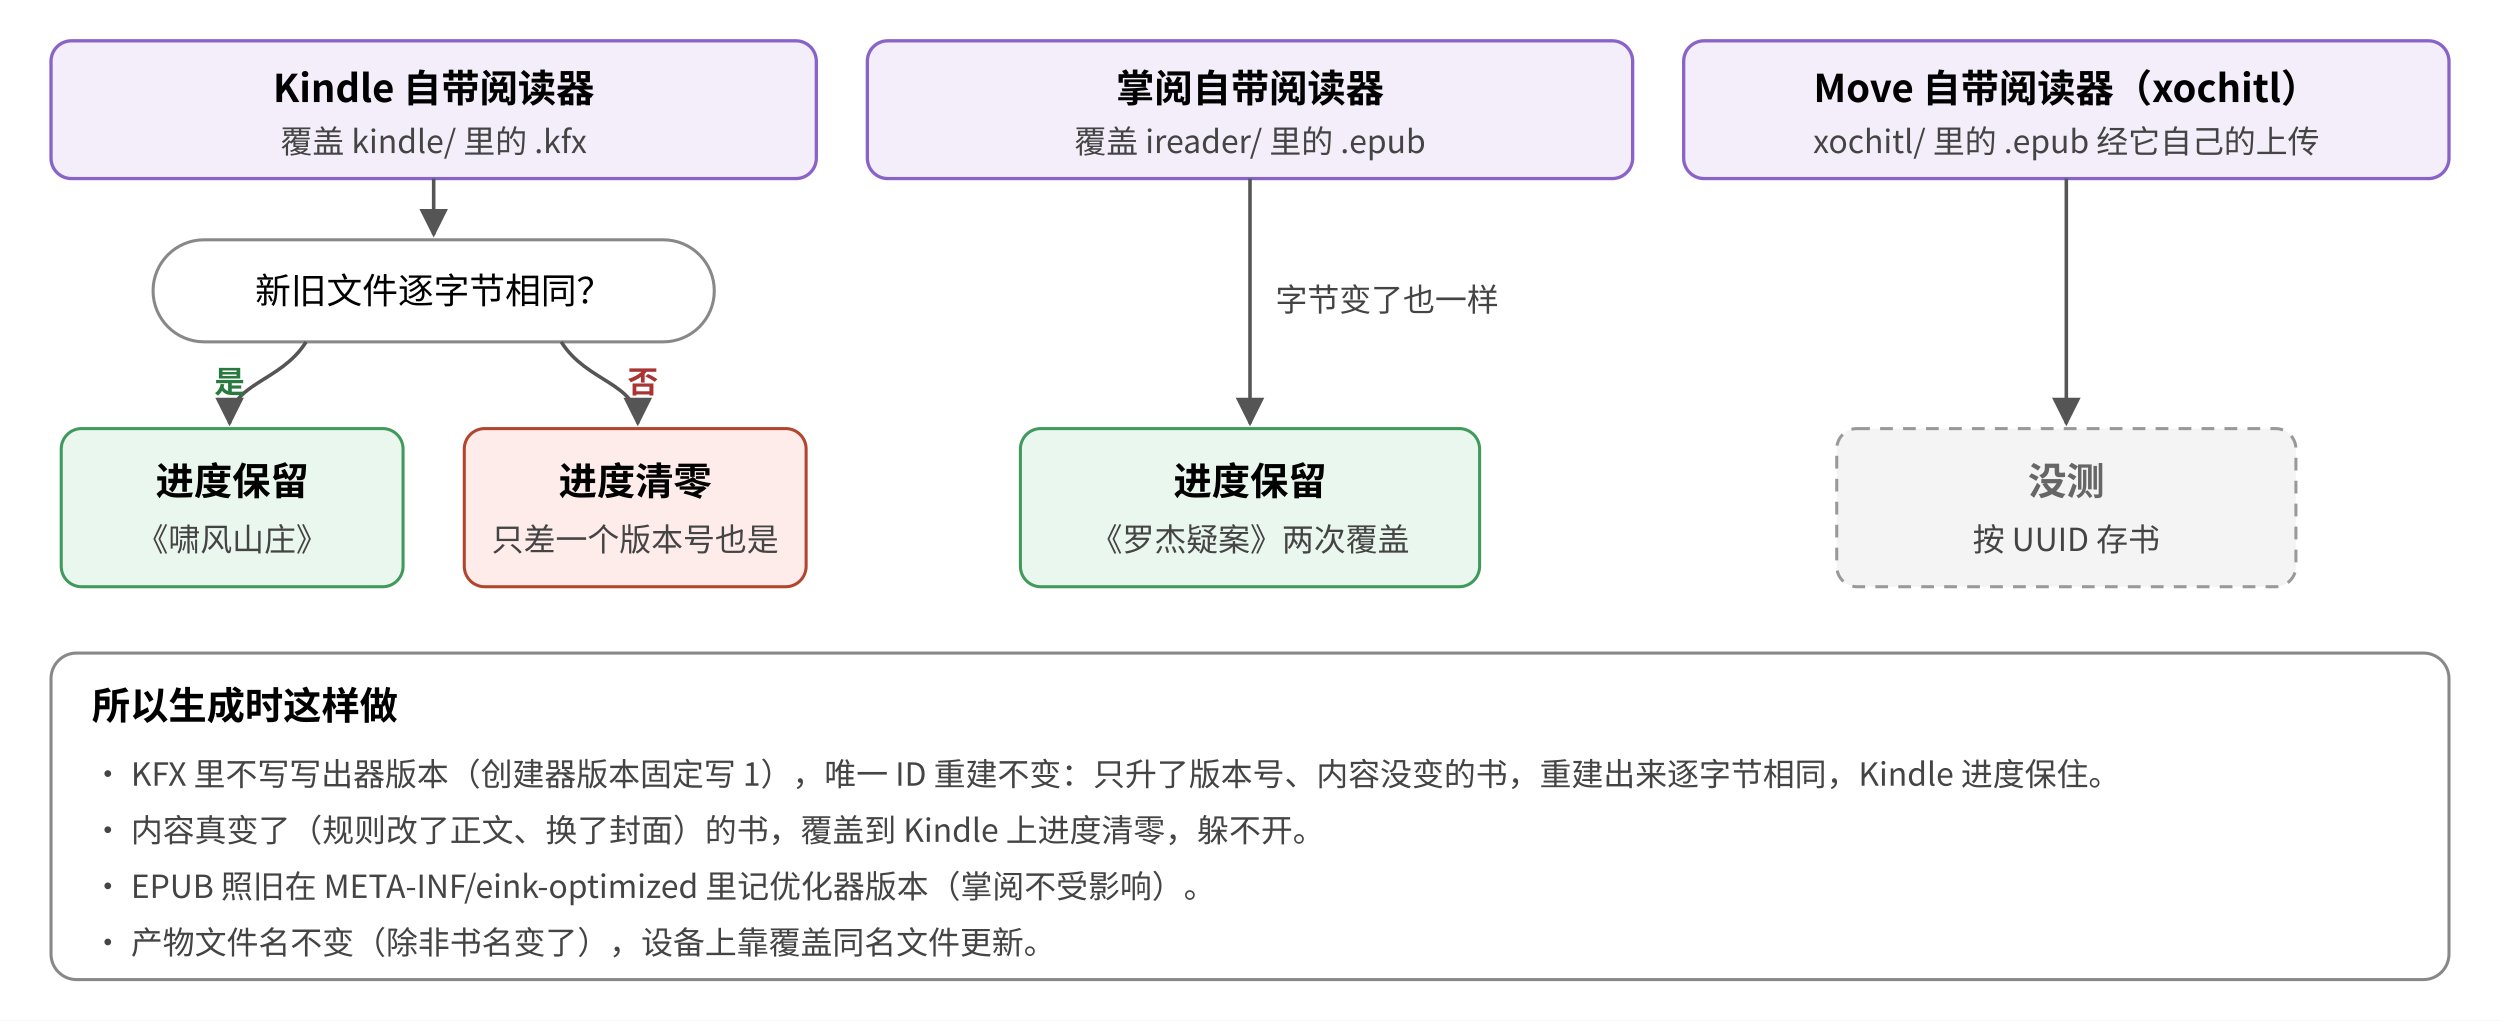
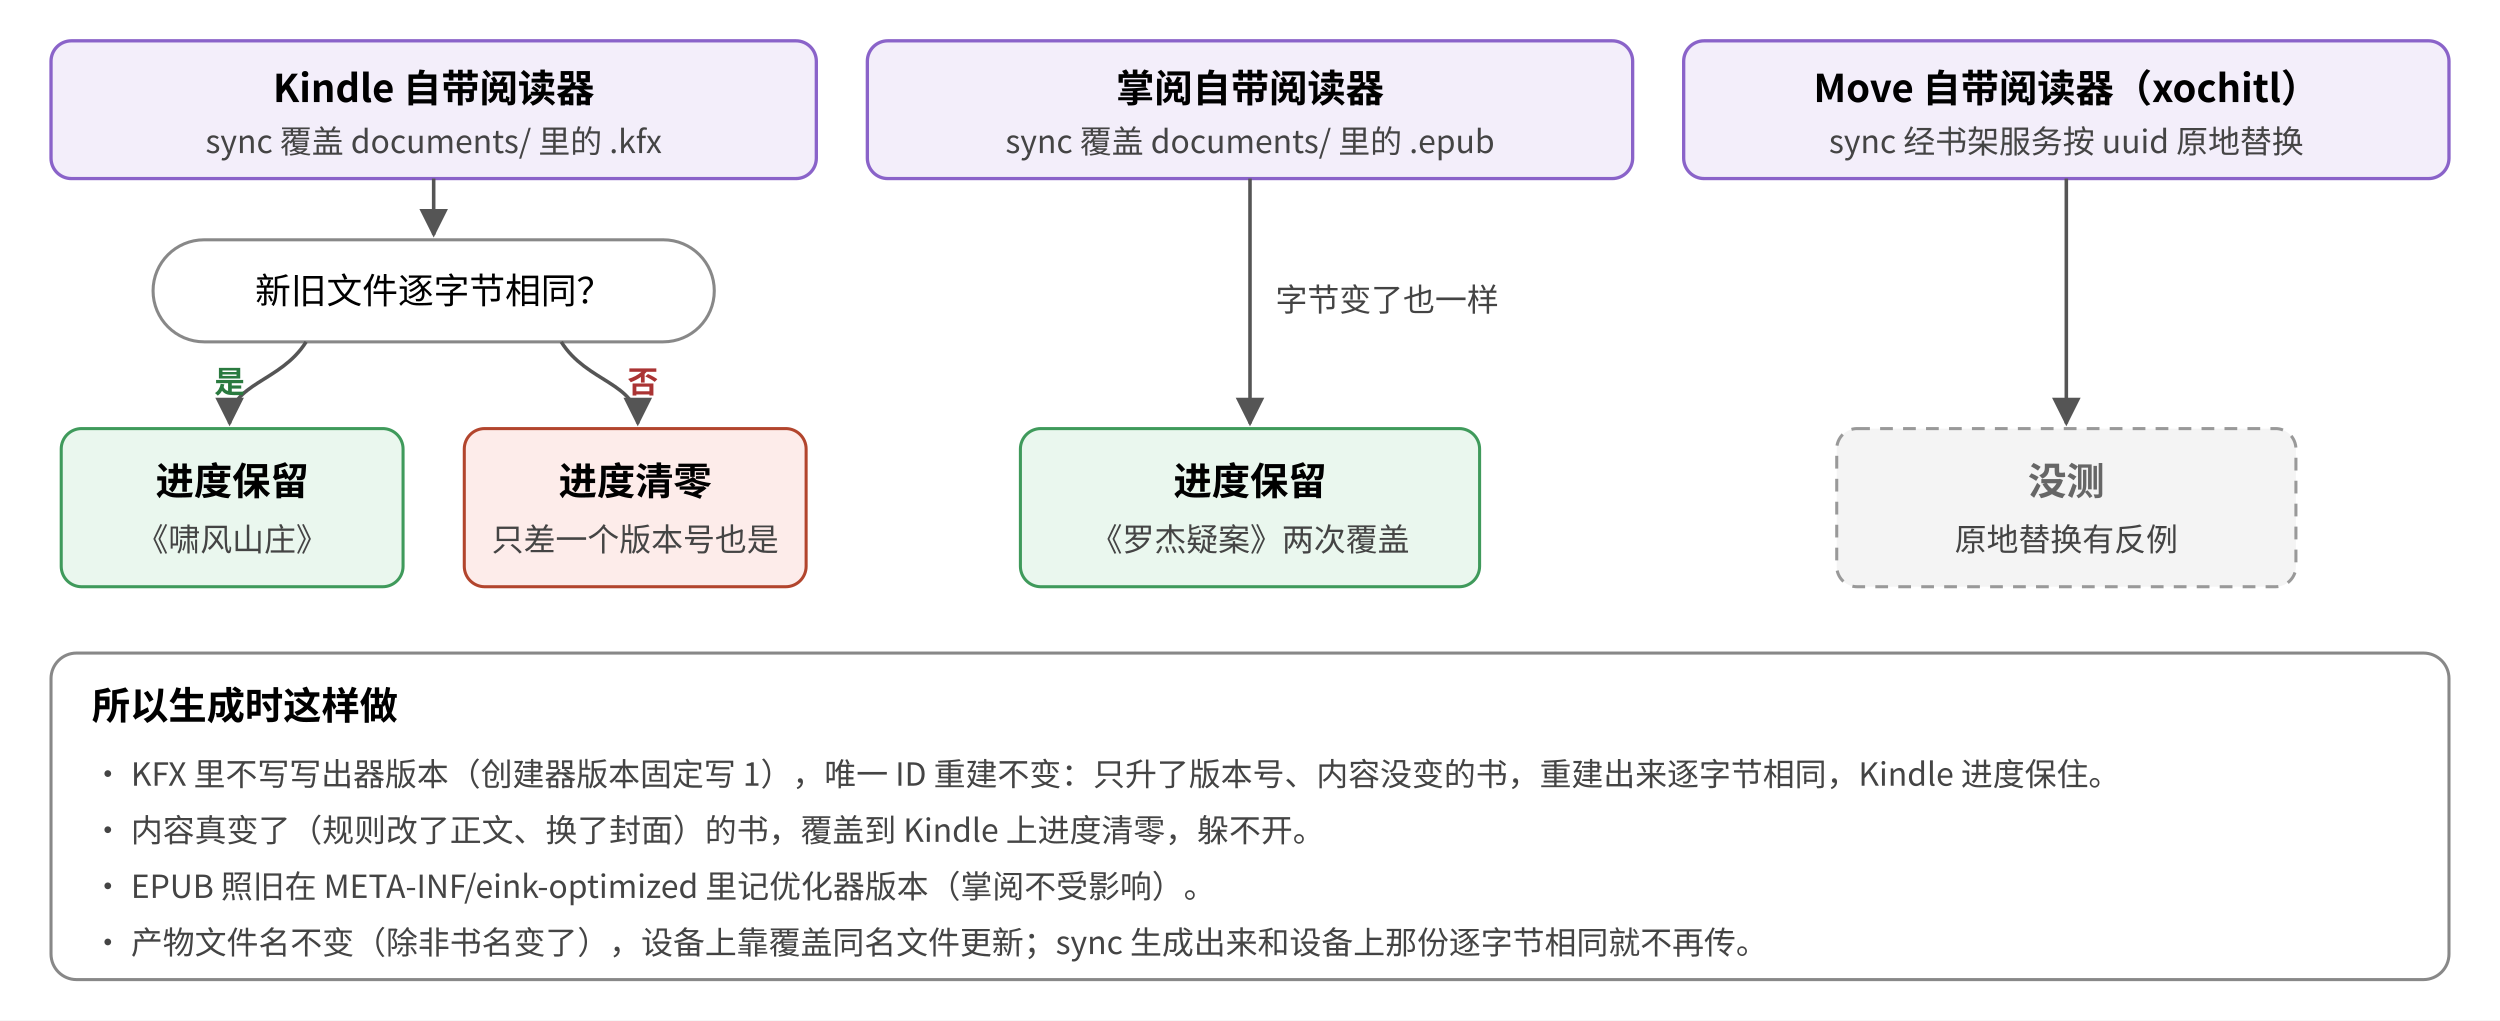
<svg xmlns="http://www.w3.org/2000/svg" viewBox="0 0 980 400" font-family="'Noto Sans CJK SC','PingFang SC','Microsoft YaHei',sans-serif" font-size="14">
  <defs>
    <marker id="a" viewBox="0 0 10 10" refX="9" refY="5" markerWidth="8" markerHeight="8" orient="auto">
      <path d="M0 0L10 5L0 10z" fill="#555" />
    </marker>
    <style>
      .dev{fill:#f3eefa;stroke:#8a63c9;stroke-width:1.3}
      .q{fill:#fff;stroke:#888;stroke-width:1.2}
      .ok{fill:#eaf7ee;stroke:#3f9a5b;stroke-width:1.2}
      .no{fill:#fdecea;stroke:#b2452d;stroke-width:1.2}
      .na{fill:#f4f4f4;stroke:#999;stroke-width:1.2;stroke-dasharray:5 4}
      .h{font-weight:bold;font-size:15px}
      .s{font-size:12.5px;fill:#444}
      .y{font-size:12px;fill:#2a7a3f;font-weight:bold}
      .n{font-size:12px;fill:#a33;font-weight:bold}
      .l{stroke:#555;stroke-width:1.4;fill:none}
    </style>
  </defs>
  <rect width="980" height="400" fill="#ffffff" />
  <rect class="dev" x="20" y="16" width="300" height="54" rx="8" />
  <text x="170" y="40" text-anchor="middle" class="h">Kindle 自带阅读器</text>
-   <text x="170" y="60" text-anchor="middle" class="s">覆盖 kindle/ 里的 .kfx</text>
+   <text x="170" y="60" text-anchor="middle" class="s">sync 覆盖 documents/ 里的 .kfx</text>
  <path class="l" d="M170 70 L170 92" marker-end="url(#a)" />
  <rect class="q" x="60" y="94" width="220" height="40" rx="20" />
  <text x="170" y="119" text-anchor="middle">新旧文件逐字节相同？</text>
  <path class="l" d="M120 134 C110 150 90 150 90 166" marker-end="url(#a)" />
  <path class="l" d="M220 134 C230 150 250 150 250 166" marker-end="url(#a)" />
  <text x="96" y="154" text-anchor="end" class="y">是</text>
  <text x="246" y="154" class="n">否</text>
  <rect class="ok" x="24" y="168" width="134" height="62" rx="8" />
  <text x="91" y="194" text-anchor="middle" class="h">进度保留</text>
  <text x="91" y="216" text-anchor="middle" class="s">《啸风山庄》</text>
  <rect class="no" x="182" y="168" width="134" height="62" rx="8" />
  <text x="249" y="194" text-anchor="middle" class="h">进度清零</text>
  <text x="249" y="216" text-anchor="middle" class="s">只差一个版本号也是</text>
  <rect class="dev" x="340" y="16" width="300" height="54" rx="8" />
  <text x="490" y="40" text-anchor="middle" class="h">掌阅自带阅读器</text>
-   <text x="490" y="60" text-anchor="middle" class="s">覆盖 ireader/ 里的 .epub</text>
+   <text x="490" y="60" text-anchor="middle" class="s">sync 覆盖 documents/ 里的 .epub</text>
  <path class="l" d="M490 70 L490 166" marker-end="url(#a)" />
  <text x="500" y="122" class="s">字节变了也一样</text>
  <rect class="ok" x="400" y="168" width="180" height="62" rx="8" />
  <text x="490" y="194" text-anchor="middle" class="h">进度保留</text>
  <text x="490" y="216" text-anchor="middle" class="s">《罗杰疑案》两次覆盖</text>
  <rect class="dev" x="660" y="16" width="300" height="54" rx="8" />
  <text x="810" y="40" text-anchor="middle" class="h">Move 自带阅读器（xochitl）</text>
-   <text x="810" y="60" text-anchor="middle" class="s">xochitl/ 里的 .epub 经它自己的上传</text>
+   <text x="810" y="60" text-anchor="middle" class="s">sync 经书架服务按 uuid 原地替换</text>
  <path class="l" d="M810 70 L810 166" marker-end="url(#a)" />
  <rect class="na" x="720" y="168" width="180" height="62" rx="8" />
  <text x="810" y="194" text-anchor="middle" class="h" fill="#666">没测</text>
-   <text x="810" y="216" text-anchor="middle" class="s">按 UUID 存书</text>
+   <text x="810" y="216" text-anchor="middle" class="s">原地替换有反例</text>
  <rect class="q" x="20" y="256" width="940" height="128" rx="10" />
  <text x="36" y="282" class="h">所以生成时这样做</text>
  <text x="36" y="308" class="s">· KFX 里不写写出器版本（创建器版本固定写 1），唯一 ID 重建不变：只升了版本号、内容没变的书，重建出来逐字节相同，Kindle 进度保住。</text>
  <text x="36" y="330" class="s">· 内容真变了（规则改了正文、换了封面）的书，覆盖到 Kindle 上进度清零，躲不开。</text>
  <text x="36" y="352" class="s">· EPUB 照旧在 META-INF/eink-optimized 里记优化器版本（掌阅不受影响）。</text>
-   <text x="36" y="374" class="s">· 产物文件名不变（除非书名变了），设备上靠覆盖同名文件更新。</text>
+   <text x="36" y="374" class="s">· 产物文件名不变（除非书名变了），设备上靠覆盖同名文件更新；sync 生成出来和设备上那份逐字节相同就不再传。</text>
</svg>
